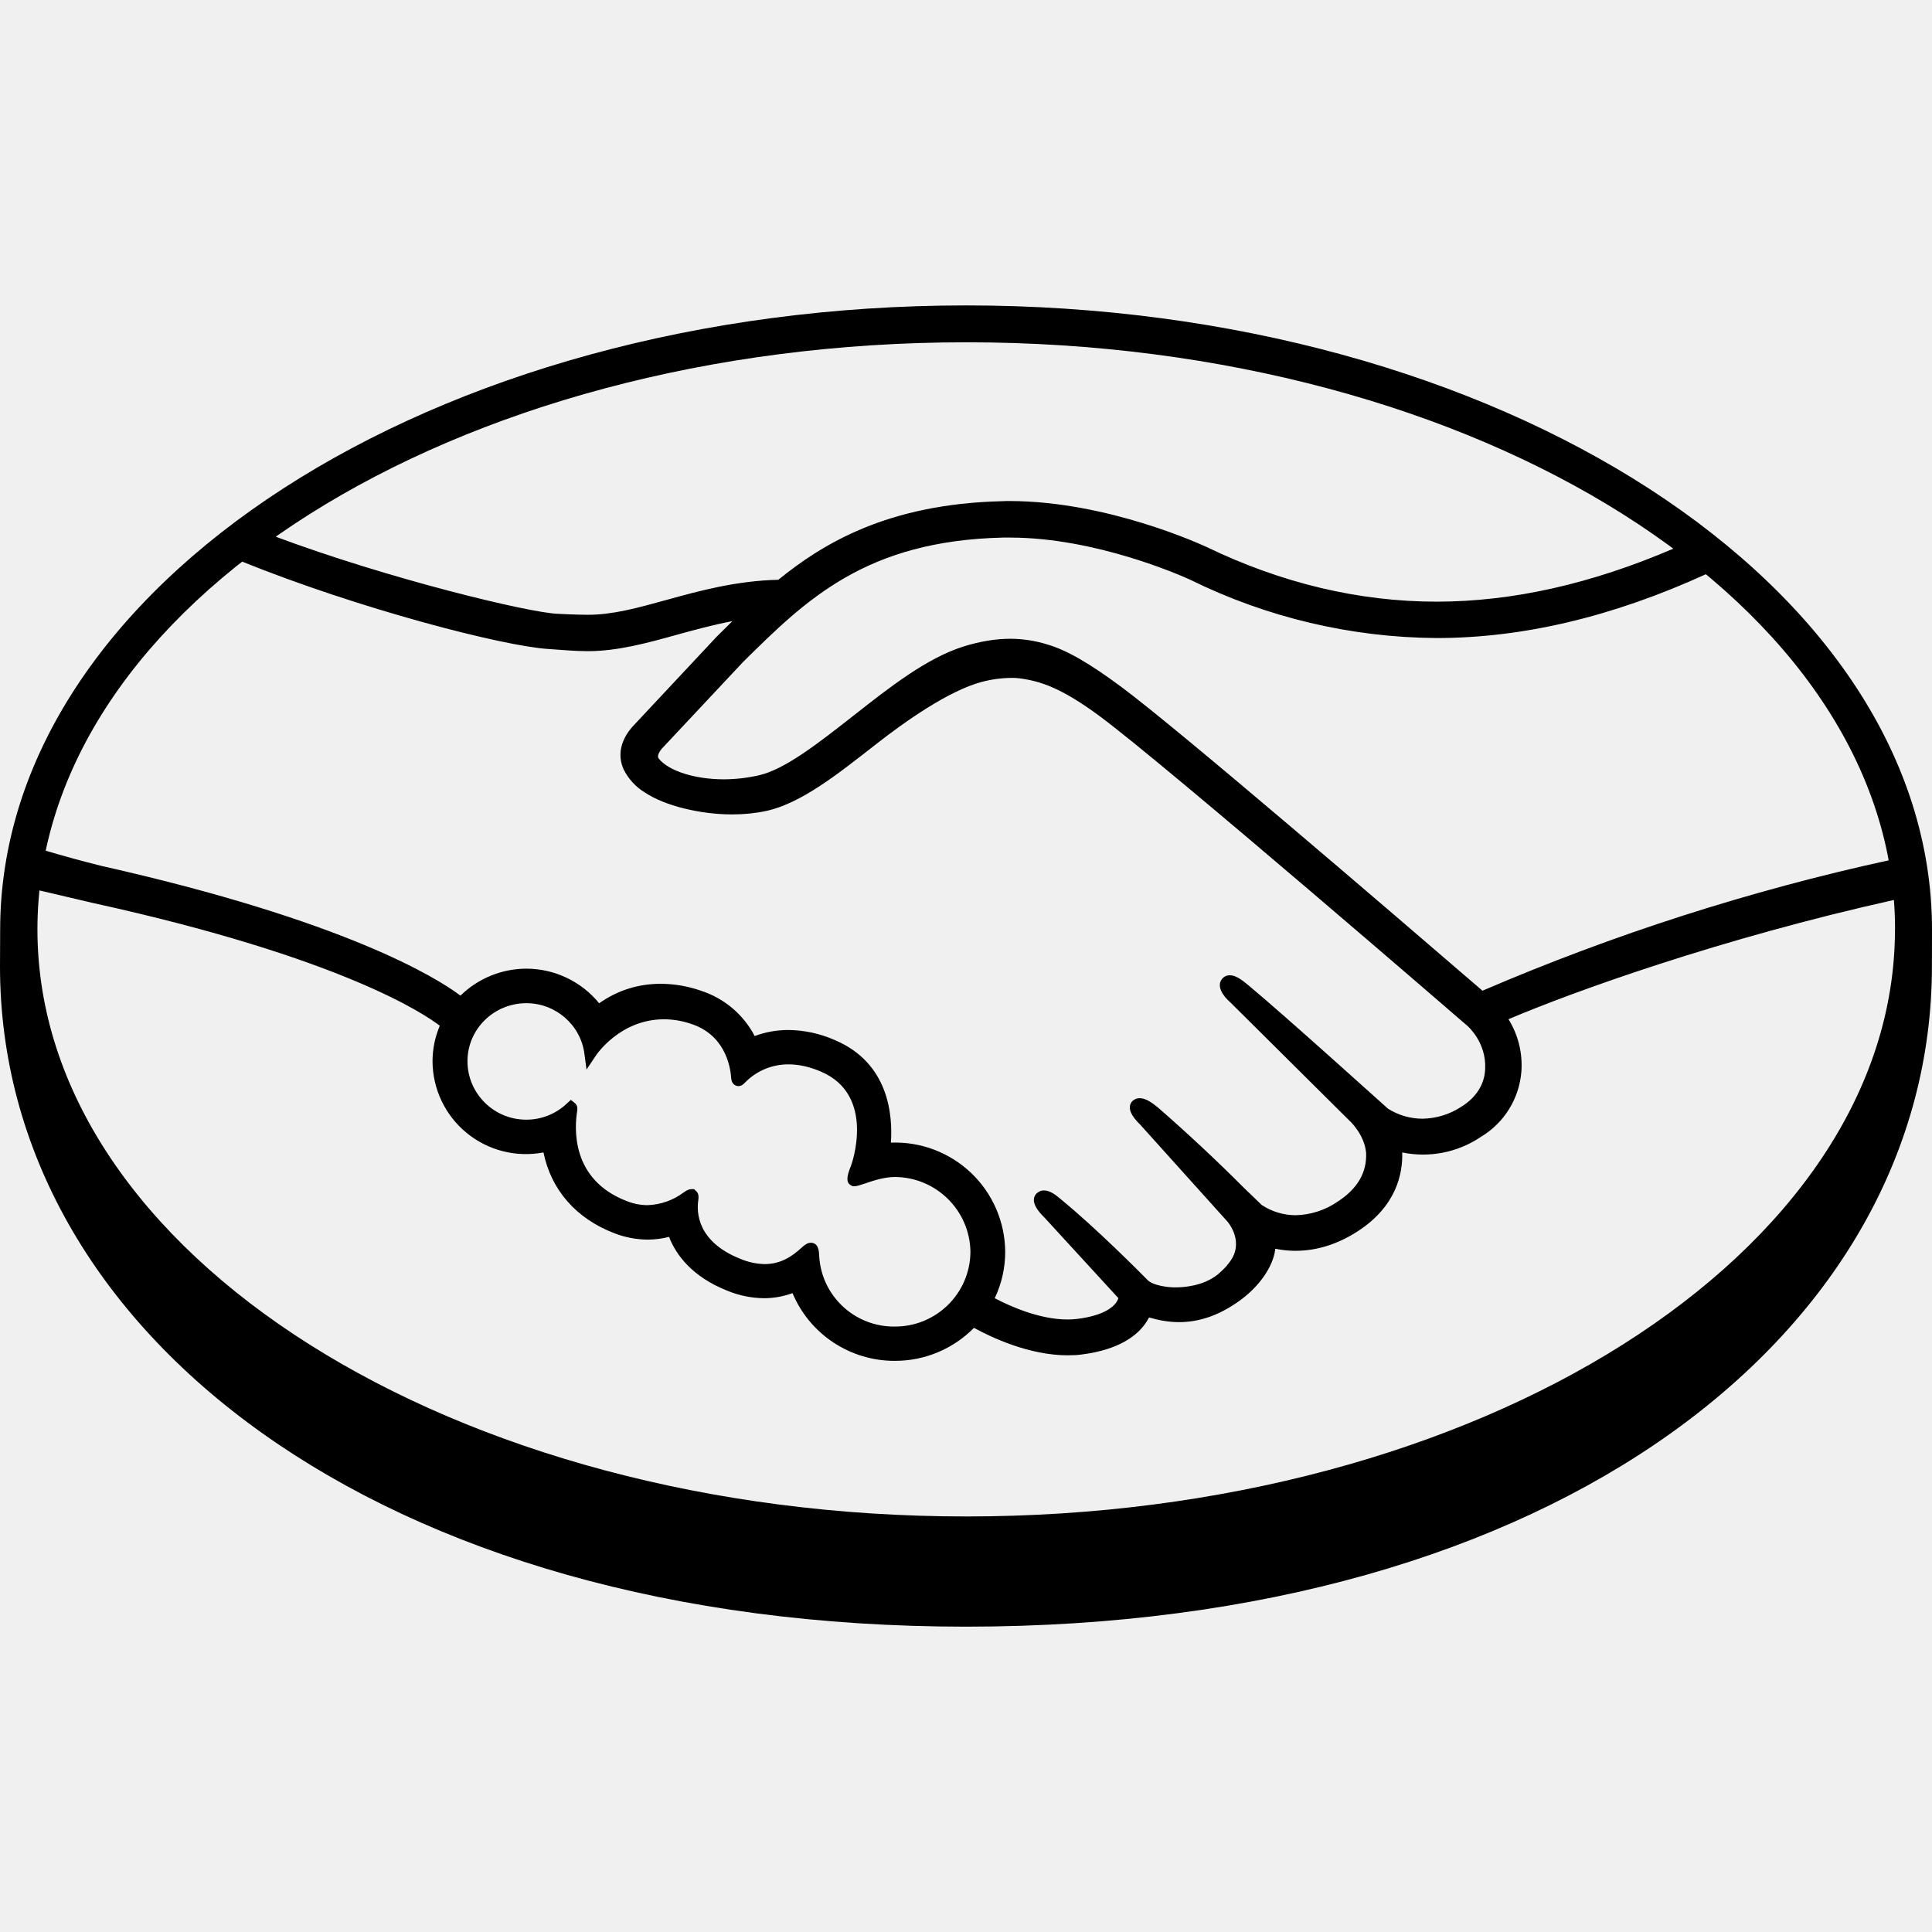
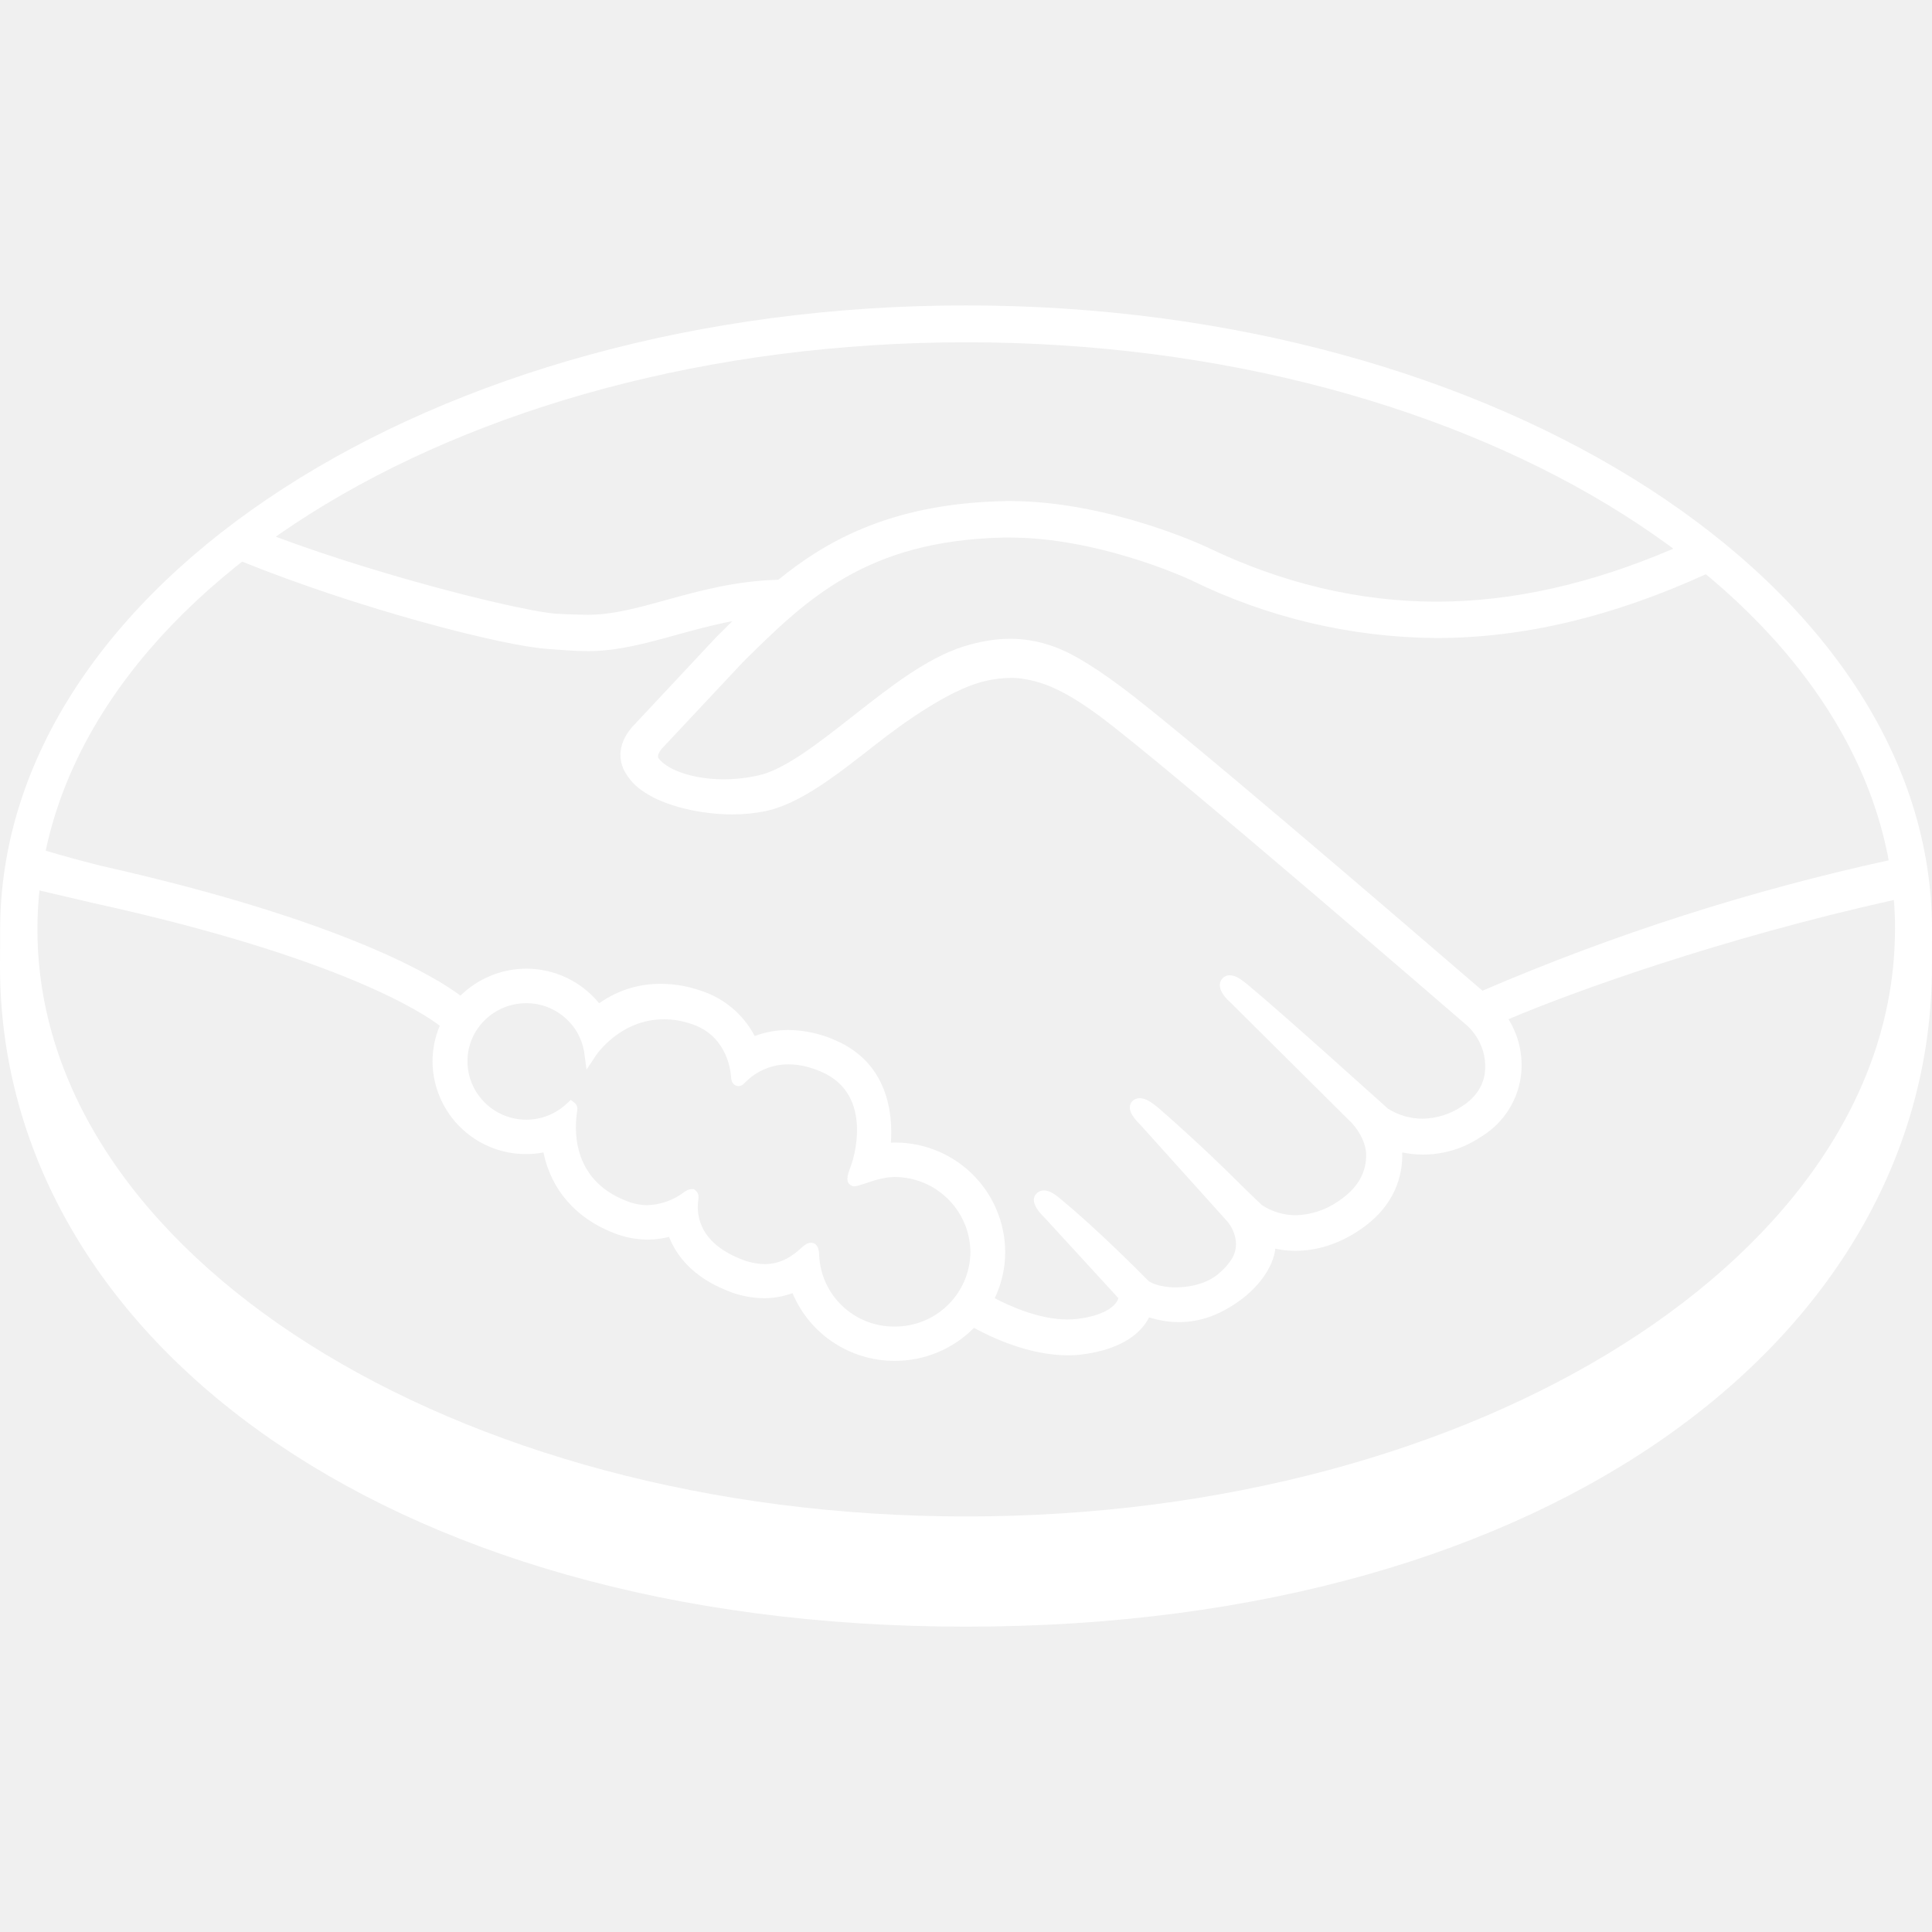
<svg xmlns="http://www.w3.org/2000/svg" role="img" viewBox="0 0 24 24">
-   <path d="M11.115 16.479a.93.927 0 0 1-.939-.886c-.002-.042-.006-.155-.103-.155-.04 0-.074.023-.113.059-.112.103-.254.206-.46.206a.816.814 0 0 1-.305-.066c-.535-.214-.542-.578-.521-.725.006-.038.007-.08-.02-.11l-.032-.03h-.034c-.027 0-.055.012-.093.039a.788.786 0 0 1-.454.16.7.699 0 0 1-.253-.05c-.708-.27-.65-.928-.617-1.126.005-.041-.005-.072-.03-.092l-.05-.04-.047.043a.728.726 0 0 1-.505.203.73.728 0 0 1-.732-.725c0-.4.328-.722.732-.722.364 0 .675.27.721.63l.026.195.11-.165c.01-.018.307-.46.852-.46.102 0 .21.016.316.05.434.13.508.52.519.68.008.094.075.1.09.1.037 0 .064-.024.083-.045a.746.744 0 0 1 .54-.225c.128 0 .263.03.402.09.69.293.379 1.158.374 1.167-.058.144-.061.207-.005.244l.027.013h.02c.03 0 .07-.014.134-.035.093-.032.235-.08.367-.08a.944.942 0 0 1 .94.93.936.934 0 0 1-.94.928zm7.302-4.171c-1.138-.98-3.768-3.24-4.481-3.77-.406-.302-.685-.462-.928-.533a1.559 1.554 0 0 0-.456-.07c-.182 0-.376.032-.58.095-.46.145-.918.505-1.362.854l-.023.018c-.414.324-.84.66-1.164.73a1.986 1.98 0 0 1-.43.049c-.362 0-.687-.104-.81-.258-.02-.025-.007-.066.04-.125l.008-.008 1-1.067c.783-.774 1.525-1.506 3.23-1.545h.085c1.062 0 2.12.469 2.24.524a7.03 7.03 0 0 0 3.056.724c1.076 0 2.188-.263 3.354-.795a9.135 9.11 0 0 0-.405-.317c-1.025.44-2.003.66-2.946.66-.962 0-1.925-.229-2.858-.68-.05-.022-1.22-.567-2.44-.57-.032 0-.065 0-.096.002-1.434.033-2.24.536-2.782.976-.528.013-.982.138-1.388.25-.361.1-.673.186-.979.185-.125 0-.35-.01-.37-.012-.35-.01-2.115-.437-3.518-.962-.143.1-.28.203-.415.31 1.466.593 3.25 1.053 3.812 1.089.157.01.323.027.491.027.372 0 .744-.103 1.104-.203.213-.059.446-.123.692-.17l-.196.194-1.017 1.087c-.08.08-.254.294-.14.557a.705.703 0 0 0 .268.292c.243.162.677.27 1.08.271.152 0 .297-.015.43-.044.427-.095.874-.448 1.349-.82.377-.296.913-.672 1.323-.782a1.494 1.49 0 0 1 .37-.05.611.61 0 0 1 .095.005c.27.034.533.125 1.003.472.835.62 4.531 3.815 4.566 3.846.002.002.238.203.22.537-.007.186-.11.352-.294.466a.902.9 0 0 1-.484.15.804.802 0 0 1-.428-.124c-.014-.01-1.28-1.157-1.746-1.543-.074-.06-.146-.115-.22-.115a.122.122 0 0 0-.096.045c-.073.09.01.212.105.294l1.48 1.47c.002 0 .184.17.204.395.012.244-.106.447-.35.606a.957.955 0 0 1-.526.171.766.764 0 0 1-.42-.127l-.214-.206a21.035 20.978 0 0 0-1.08-1.009c-.072-.058-.148-.112-.221-.112a.127.127 0 0 0-.094.038c-.033.037-.056.103.028.212a.698.696 0 0 0 .075.083l1.078 1.198c.01.01.222.26.024.511l-.038.048a1.18 1.178 0 0 1-.1.096c-.184.15-.43.164-.527.164a.8.798 0 0 1-.147-.012c-.106-.018-.178-.048-.212-.089l-.013-.013c-.06-.06-.602-.609-1.054-.98-.059-.05-.133-.11-.21-.11a.128.128 0 0 0-.096.042c-.09.096.044.24.1.293l.92 1.003a.204.204 0 0 1-.033.062c-.033.044-.144.155-.479.196a.91.907 0 0 1-.122.007c-.345 0-.712-.164-.902-.264a1.343 1.34 0 0 0 .13-.576 1.368 1.365 0 0 0-1.42-1.357c.024-.342-.025-.99-.697-1.274a1.455 1.452 0 0 0-.575-.125c-.146 0-.287.025-.42.075a1.153 1.15 0 0 0-.671-.564 1.52 1.515 0 0 0-.494-.085c-.28 0-.537.08-.767.242a1.168 1.165 0 0 0-.903-.43 1.173 1.17 0 0 0-.82.335c-.287-.217-1.425-.93-4.467-1.613a17.39 17.344 0 0 1-.692-.189 4.822 4.82 0 0 0-.077.494l.67.157c3.108.682 4.136 1.391 4.309 1.525a1.145 1.142 0 0 0-.09.442 1.16 1.158 0 0 0 1.378 1.132c.096.467.406.821.879 1.003a1.165 1.162 0 0 0 .415.08c.09 0 .179-.012.266-.034.086.22.282.493.722.668a1.233 1.23 0 0 0 .457.094c.122 0 .241-.022.355-.063a1.373 1.37 0 0 0 1.269.841c.37.002.726-.147.985-.41.221.121.688.341 1.163.341.06 0 .118-.002.175-.01.47-.059.689-.24.789-.382a.571.57 0 0 0 .048-.078c.11.032.234.058.373.058.255 0 .501-.086.75-.265.244-.174.418-.424.444-.637v-.01c.083.017.167.026.251.026.265 0 .527-.082.773-.242.48-.31.562-.715.554-.98a1.28 1.279 0 0 0 .978-.194 1.04 1.04 0 0 0 .502-.808 1.088 1.085 0 0 0-.16-.653c.804-.342 2.636-1.003 4.795-1.483a4.734 4.721 0 0 0-.067-.492 27.742 27.667 0 0 0-5.049 1.62zm5.123-.763c0 4.027-5.166 7.293-11.537 7.293-6.372 0-11.538-3.266-11.538-7.293 0-4.028 5.165-7.293 11.539-7.293 6.371 0 11.537 3.265 11.537 7.293zm.46.004c0-4.272-5.374-7.755-12-7.755S.002 7.277.002 11.55L0 12.004c0 4.533 4.695 8.203 11.999 8.203 7.347 0 12-3.67 12-8.204z" />
+   <path fill="white" d="M11.115 16.479a.93.927 0 0 1-.939-.886c-.002-.042-.006-.155-.103-.155-.04 0-.074.023-.113.059-.112.103-.254.206-.46.206a.816.814 0 0 1-.305-.066c-.535-.214-.542-.578-.521-.725.006-.038.007-.08-.02-.11l-.032-.03h-.034c-.027 0-.055.012-.093.039a.788.786 0 0 1-.454.16.7.699 0 0 1-.253-.05c-.708-.27-.65-.928-.617-1.126.005-.041-.005-.072-.03-.092l-.05-.04-.047.043a.728.726 0 0 1-.505.203.73.728 0 0 1-.732-.725c0-.4.328-.722.732-.722.364 0 .675.27.721.63l.026.195.11-.165c.01-.018.307-.46.852-.46.102 0 .21.016.316.05.434.13.508.52.519.68.008.094.075.1.09.1.037 0 .064-.024.083-.045a.746.744 0 0 1 .54-.225c.128 0 .263.03.402.09.69.293.379 1.158.374 1.167-.058.144-.061.207-.005.244l.027.013h.02c.03 0 .07-.014.134-.035.093-.032.235-.08.367-.08a.944.942 0 0 1 .94.93.936.934 0 0 1-.94.928zm7.302-4.171c-1.138-.98-3.768-3.24-4.481-3.77-.406-.302-.685-.462-.928-.533a1.559 1.554 0 0 0-.456-.07c-.182 0-.376.032-.58.095-.46.145-.918.505-1.362.854l-.023.018c-.414.324-.84.66-1.164.73a1.986 1.98 0 0 1-.43.049c-.362 0-.687-.104-.81-.258-.02-.025-.007-.066.04-.125l.008-.008 1-1.067c.783-.774 1.525-1.506 3.23-1.545h.085c1.062 0 2.12.469 2.24.524a7.03 7.03 0 0 0 3.056.724c1.076 0 2.188-.263 3.354-.795a9.135 9.11 0 0 0-.405-.317c-1.025.44-2.003.66-2.946.66-.962 0-1.925-.229-2.858-.68-.05-.022-1.22-.567-2.44-.57-.032 0-.065 0-.096.002-1.434.033-2.24.536-2.782.976-.528.013-.982.138-1.388.25-.361.1-.673.186-.979.185-.125 0-.35-.01-.37-.012-.35-.01-2.115-.437-3.518-.962-.143.1-.28.203-.415.31 1.466.593 3.25 1.053 3.812 1.089.157.01.323.027.491.027.372 0 .744-.103 1.104-.203.213-.059.446-.123.692-.17l-.196.194-1.017 1.087c-.08.08-.254.294-.14.557a.705.703 0 0 0 .268.292c.243.162.677.27 1.08.271.152 0 .297-.015.43-.044.427-.095.874-.448 1.349-.82.377-.296.913-.672 1.323-.782a1.494 1.49 0 0 1 .37-.05.611.61 0 0 1 .095.005c.27.034.533.125 1.003.472.835.62 4.531 3.815 4.566 3.846.002.002.238.203.22.537-.007.186-.11.352-.294.466a.902.9 0 0 1-.484.15.804.802 0 0 1-.428-.124c-.014-.01-1.28-1.157-1.746-1.543-.074-.06-.146-.115-.22-.115a.122.122 0 0 0-.096.045c-.073.09.01.212.105.294l1.48 1.47c.002 0 .184.17.204.395.012.244-.106.447-.35.606a.957.955 0 0 1-.526.171.766.764 0 0 1-.42-.127l-.214-.206a21.035 20.978 0 0 0-1.08-1.009c-.072-.058-.148-.112-.221-.112a.127.127 0 0 0-.094.038c-.033.037-.056.103.028.212a.698.696 0 0 0 .075.083l1.078 1.198c.01.01.222.26.024.511l-.038.048a1.18 1.178 0 0 1-.1.096c-.184.15-.43.164-.527.164a.8.798 0 0 1-.147-.012c-.106-.018-.178-.048-.212-.089l-.013-.013c-.06-.06-.602-.609-1.054-.98-.059-.05-.133-.11-.21-.11a.128.128 0 0 0-.096.042c-.09.096.044.24.1.293l.92 1.003a.204.204 0 0 1-.033.062c-.033.044-.144.155-.479.196a.91.907 0 0 1-.122.007c-.345 0-.712-.164-.902-.264a1.343 1.34 0 0 0 .13-.576 1.368 1.365 0 0 0-1.42-1.357c.024-.342-.025-.99-.697-1.274a1.455 1.452 0 0 0-.575-.125c-.146 0-.287.025-.42.075a1.153 1.15 0 0 0-.671-.564 1.52 1.515 0 0 0-.494-.085c-.28 0-.537.08-.767.242a1.168 1.165 0 0 0-.903-.43 1.173 1.17 0 0 0-.82.335c-.287-.217-1.425-.93-4.467-1.613a17.39 17.344 0 0 1-.692-.189 4.822 4.82 0 0 0-.077.494l.67.157c3.108.682 4.136 1.391 4.309 1.525a1.145 1.142 0 0 0-.09.442 1.16 1.158 0 0 0 1.378 1.132c.096.467.406.821.879 1.003a1.165 1.162 0 0 0 .415.08c.09 0 .179-.012.266-.034.086.22.282.493.722.668a1.233 1.23 0 0 0 .457.094c.122 0 .241-.022.355-.063a1.373 1.37 0 0 0 1.269.841c.37.002.726-.147.985-.41.221.121.688.341 1.163.341.06 0 .118-.002.175-.01.47-.059.689-.24.789-.382a.571.57 0 0 0 .048-.078c.11.032.234.058.373.058.255 0 .501-.086.75-.265.244-.174.418-.424.444-.637v-.01c.083.017.167.026.251.026.265 0 .527-.082.773-.242.48-.31.562-.715.554-.98a1.28 1.279 0 0 0 .978-.194 1.04 1.04 0 0 0 .502-.808 1.088 1.085 0 0 0-.16-.653c.804-.342 2.636-1.003 4.795-1.483a4.734 4.721 0 0 0-.067-.492 27.742 27.667 0 0 0-5.049 1.62zm5.123-.763c0 4.027-5.166 7.293-11.537 7.293-6.372 0-11.538-3.266-11.538-7.293 0-4.028 5.165-7.293 11.539-7.293 6.371 0 11.537 3.265 11.537 7.293zm.46.004c0-4.272-5.374-7.755-12-7.755S.002 7.277.002 11.55L0 12.004c0 4.533 4.695 8.203 11.999 8.203 7.347 0 12-3.67 12-8.204z" />
</svg>
